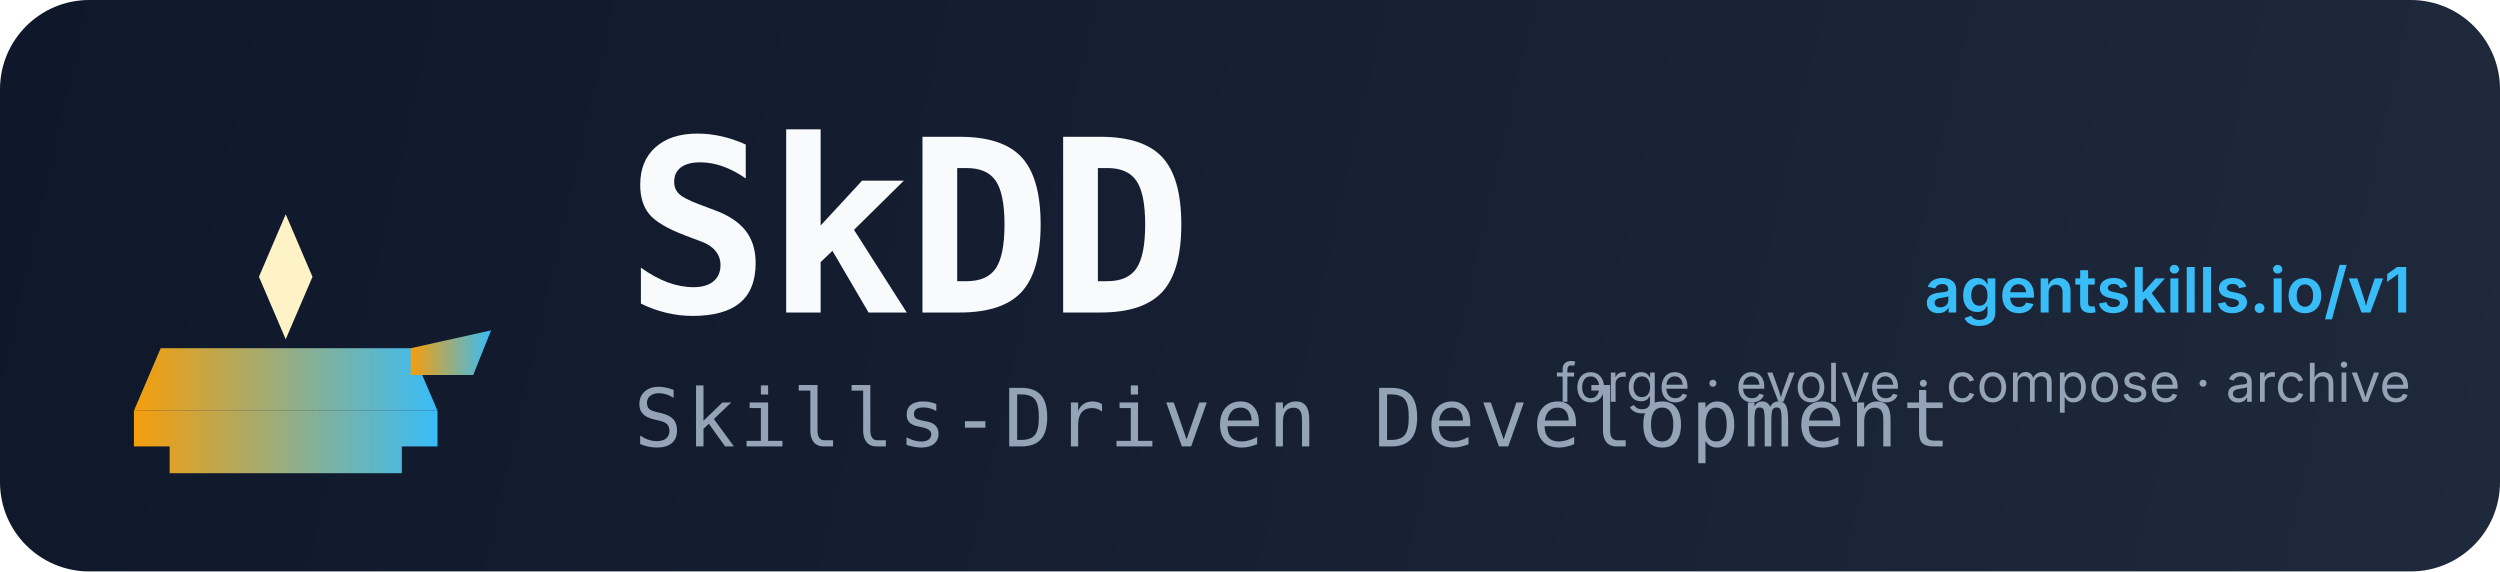
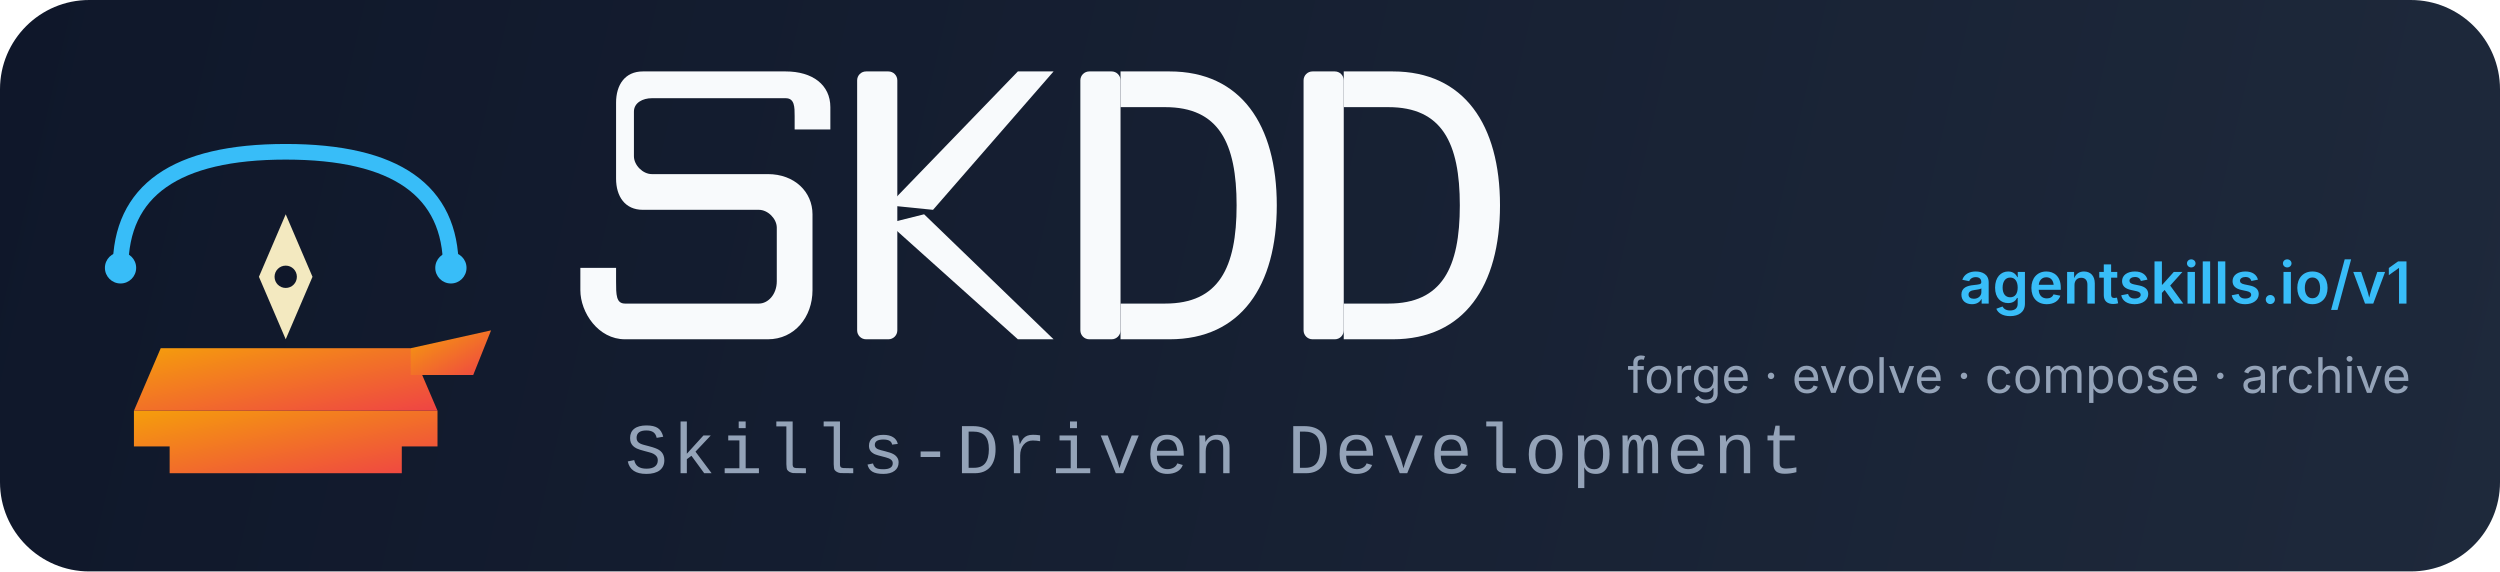
<svg xmlns="http://www.w3.org/2000/svg" viewBox="0 0 560 128" fill="none" role="img" aria-label="SkDD wordmark">
  <defs>
    <linearGradient id="wm-bg" x1="0" y1="0" x2="560" y2="128" gradientUnits="userSpaceOnUse">
      <stop offset="0" stop-color="#0f172a" />
      <stop offset="1" stop-color="#1e293b" />
    </linearGradient>
-     <linearGradient id="wm-accent" x1="0" y1="0" x2="1" y2="0">
+     <linearGradient id="wm-mk" x1="0" y1="0" x2="1" y2="1">
      <stop offset="0" stop-color="#f59e0b" />
-       <stop offset="1" stop-color="#38bdf8" />
+       <stop offset="1" stop-color="#ef4444" />
    </linearGradient>
  </defs>
  <rect width="560" height="128" rx="20" fill="url(#wm-bg)" />
  <g transform="translate(24,24)">
-     <path d="M6 68 H74 V76 H66 V82 H14 V76 H6 Z" fill="url(#wm-accent)" />
-     <path d="M12 54 H68 L74 68 H6 Z" fill="url(#wm-accent)" />
-     <path d="M68 54 L86 50 L82 60 L68 60 Z" fill="url(#wm-accent)" />
-     <path d="M40 24 L46 38 L40 52 L34 38 Z" fill="#fef3c7" />
+     <path d="M6 68 H74 V76 H66 V82 H14 V76 H6 Z" fill="url(#wm-mk)" />
+     <path d="M12 54 H68 L74 68 H6 Z" fill="url(#wm-mk)" />
+     <path d="M68 54 L86 50 L82 60 L68 60 Z" fill="url(#wm-mk)" />
+     <path d="M40 24 L46 38 L40 52 L34 38 Z" fill="#fef3c7" opacity="0.95" />
+     <circle cx="40" cy="38" r="2.5" fill="#0f172a" />
+     <path d="M3 36 Q3 10 40 10 Q77 10 77 36" fill="none" stroke="#38bdf8" stroke-width="3.5" stroke-linecap="round" />
+     <circle cx="3" cy="36" r="3.5" fill="#38bdf8" />
+     <circle cx="77" cy="36" r="3.5" fill="#38bdf8" />
  </g>
-   <g font-family="ui-monospace, SFMono-Regular, Menlo, monospace" fill="#f8fafc">
-     <text x="140" y="70" font-size="54" font-weight="800" letter-spacing="-1">SkDD</text>
-     <text x="142" y="100" font-size="18" font-weight="500" letter-spacing="1" fill="#94a3b8">Skills-Driven Development</text>
-   </g>
-   <g font-family="ui-sans-serif, system-ui, -apple-system, Segoe UI, sans-serif" fill="#38bdf8">
-     <text x="540" y="70" font-size="14" font-weight="600" text-anchor="end">agentskills.io/v1</text>
-     <text x="540" y="90" font-size="12" font-weight="400" fill="#94a3b8" text-anchor="end">forge · evolve · compose · archive</text>
-   </g>
+   <path d="     M 172,16 H 144 C 140,16 138,19 138,23 L 138,40 C 138,44 140,47 144,47     L 170,47 C 172,47 174,49 174,51 L 174,63 C 174,66 172,68 170,68     L 140,68 C 138,68 138,66 138,63 L 138,60     L 130,60 L 130,65 C 130,70 134,76 140,76     L 172,76 C 178,76 182,71 182,65 L 182,48 C 182,43 178,39 172,39     L 146,39 C 144,39 142,37 142,35 L 142,25 C 142,23 144,22 146,22     L 176,22 C 178,22 178,24 178,26 L 178,29     L 186,29 L 186,24 C 186,19 182,16 176,16 Z   " fill="#f8fafc" />
+   <rect x="192" y="16" width="9" height="60" rx="2" fill="#f8fafc" />
+   <path d="M 199,46 L 228,16 L 236,16 L 209,47 Z" fill="#f8fafc" />
+   <path d="M 207,48 L 236,76 L 228,76 L 199,50 Z" fill="#f8fafc" />
+   <rect x="242" y="16" width="9" height="60" rx="2" fill="#f8fafc" />
+   <path d="     M 251,16 L 262,16 C 278,16 286,28 286,46 C 286,64 278,76 262,76     L 251,76 L 251,68 L 261,68 C 273,68 277,60 277,46 C 277,32 273,24 261,24     L 251,24 Z   " fill="#f8fafc" />
+   <rect x="292" y="16" width="9" height="60" rx="2" fill="#f8fafc" />
+   <path d="     M 301,16 L 312,16 C 328,16 336,28 336,46 C 336,64 328,76 312,76     L 301,76 L 301,68 L 311,68 C 323,68 327,60 327,46 C 327,32 323,24 311,24     L 301,24 Z   " fill="#f8fafc" />
+   <text x="140" y="106" font-family="ui-monospace, SFMono-Regular, Menlo, 'Courier New', monospace" font-size="16" font-weight="500" letter-spacing="1" fill="#94a3b8">Skills-Driven Development</text>
+   <text x="540" y="68" font-family="ui-sans-serif, system-ui, -apple-system, sans-serif" font-size="13" font-weight="600" text-anchor="end" fill="#38bdf8">agentskills.io/v1</text>
+   <text x="540" y="88" font-family="ui-sans-serif, system-ui, -apple-system, sans-serif" font-size="11" font-weight="400" text-anchor="end" fill="#94a3b8">forge · evolve · compose · archive</text>
</svg>
